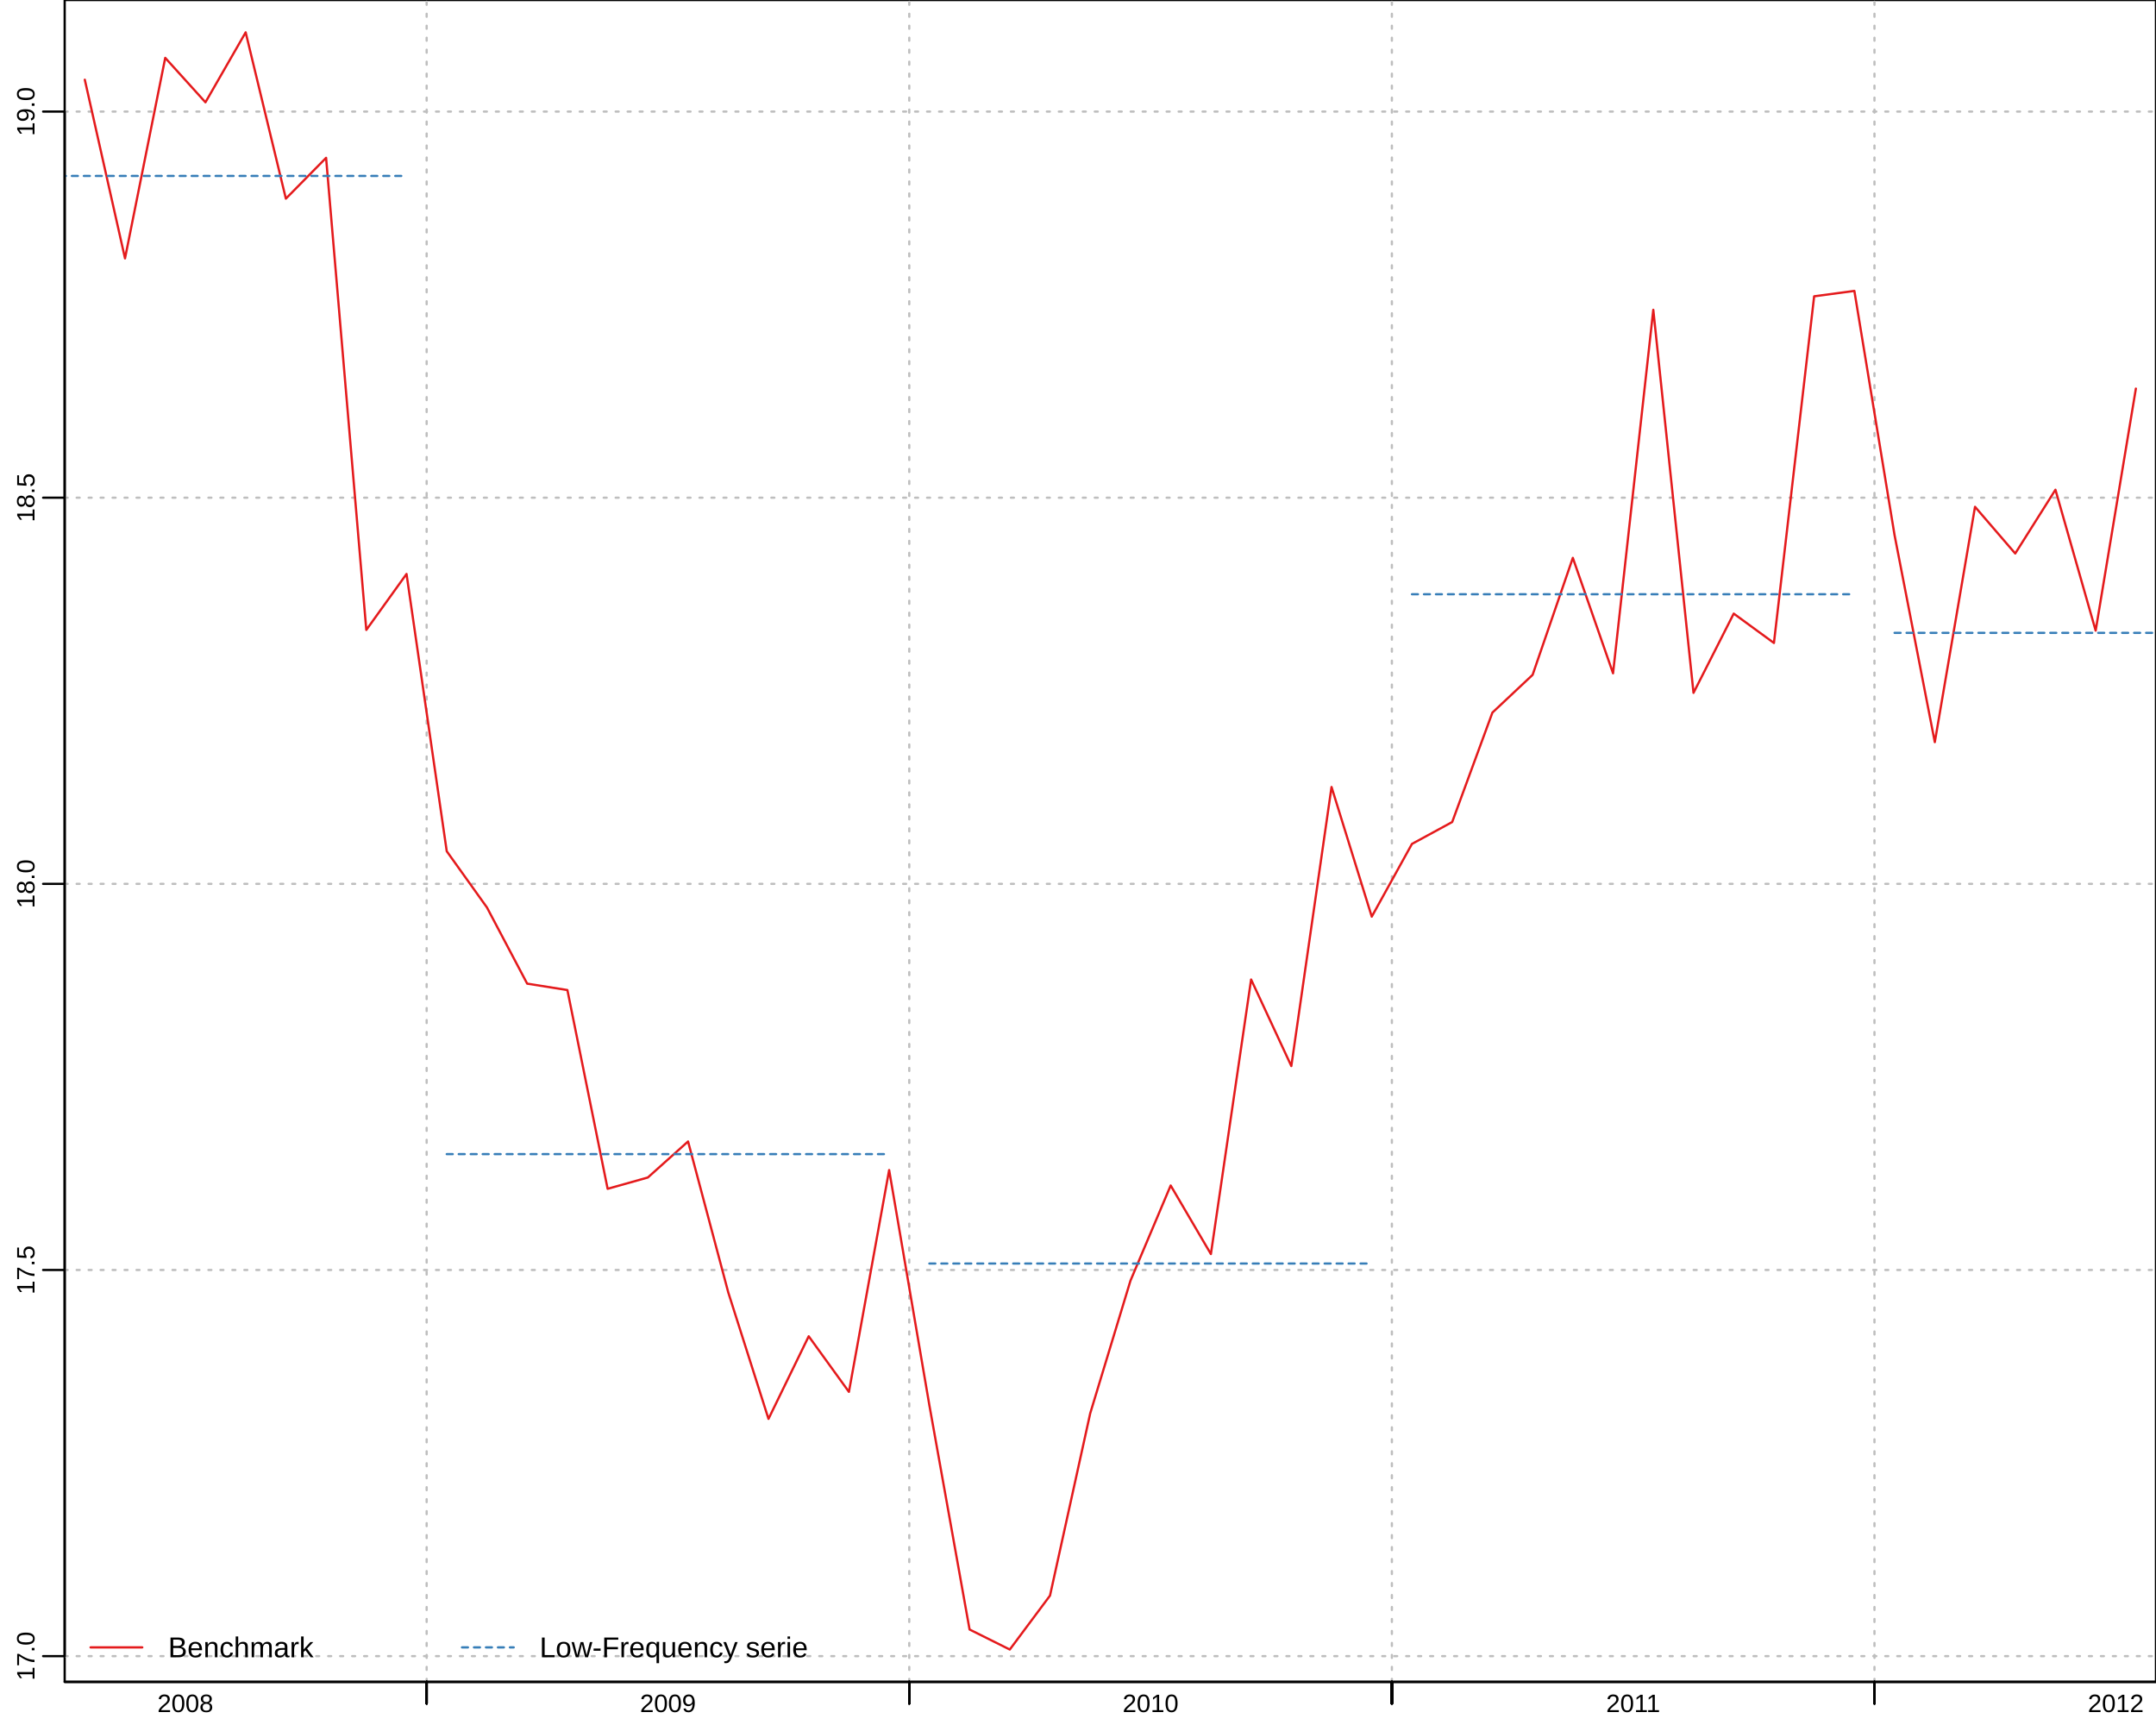
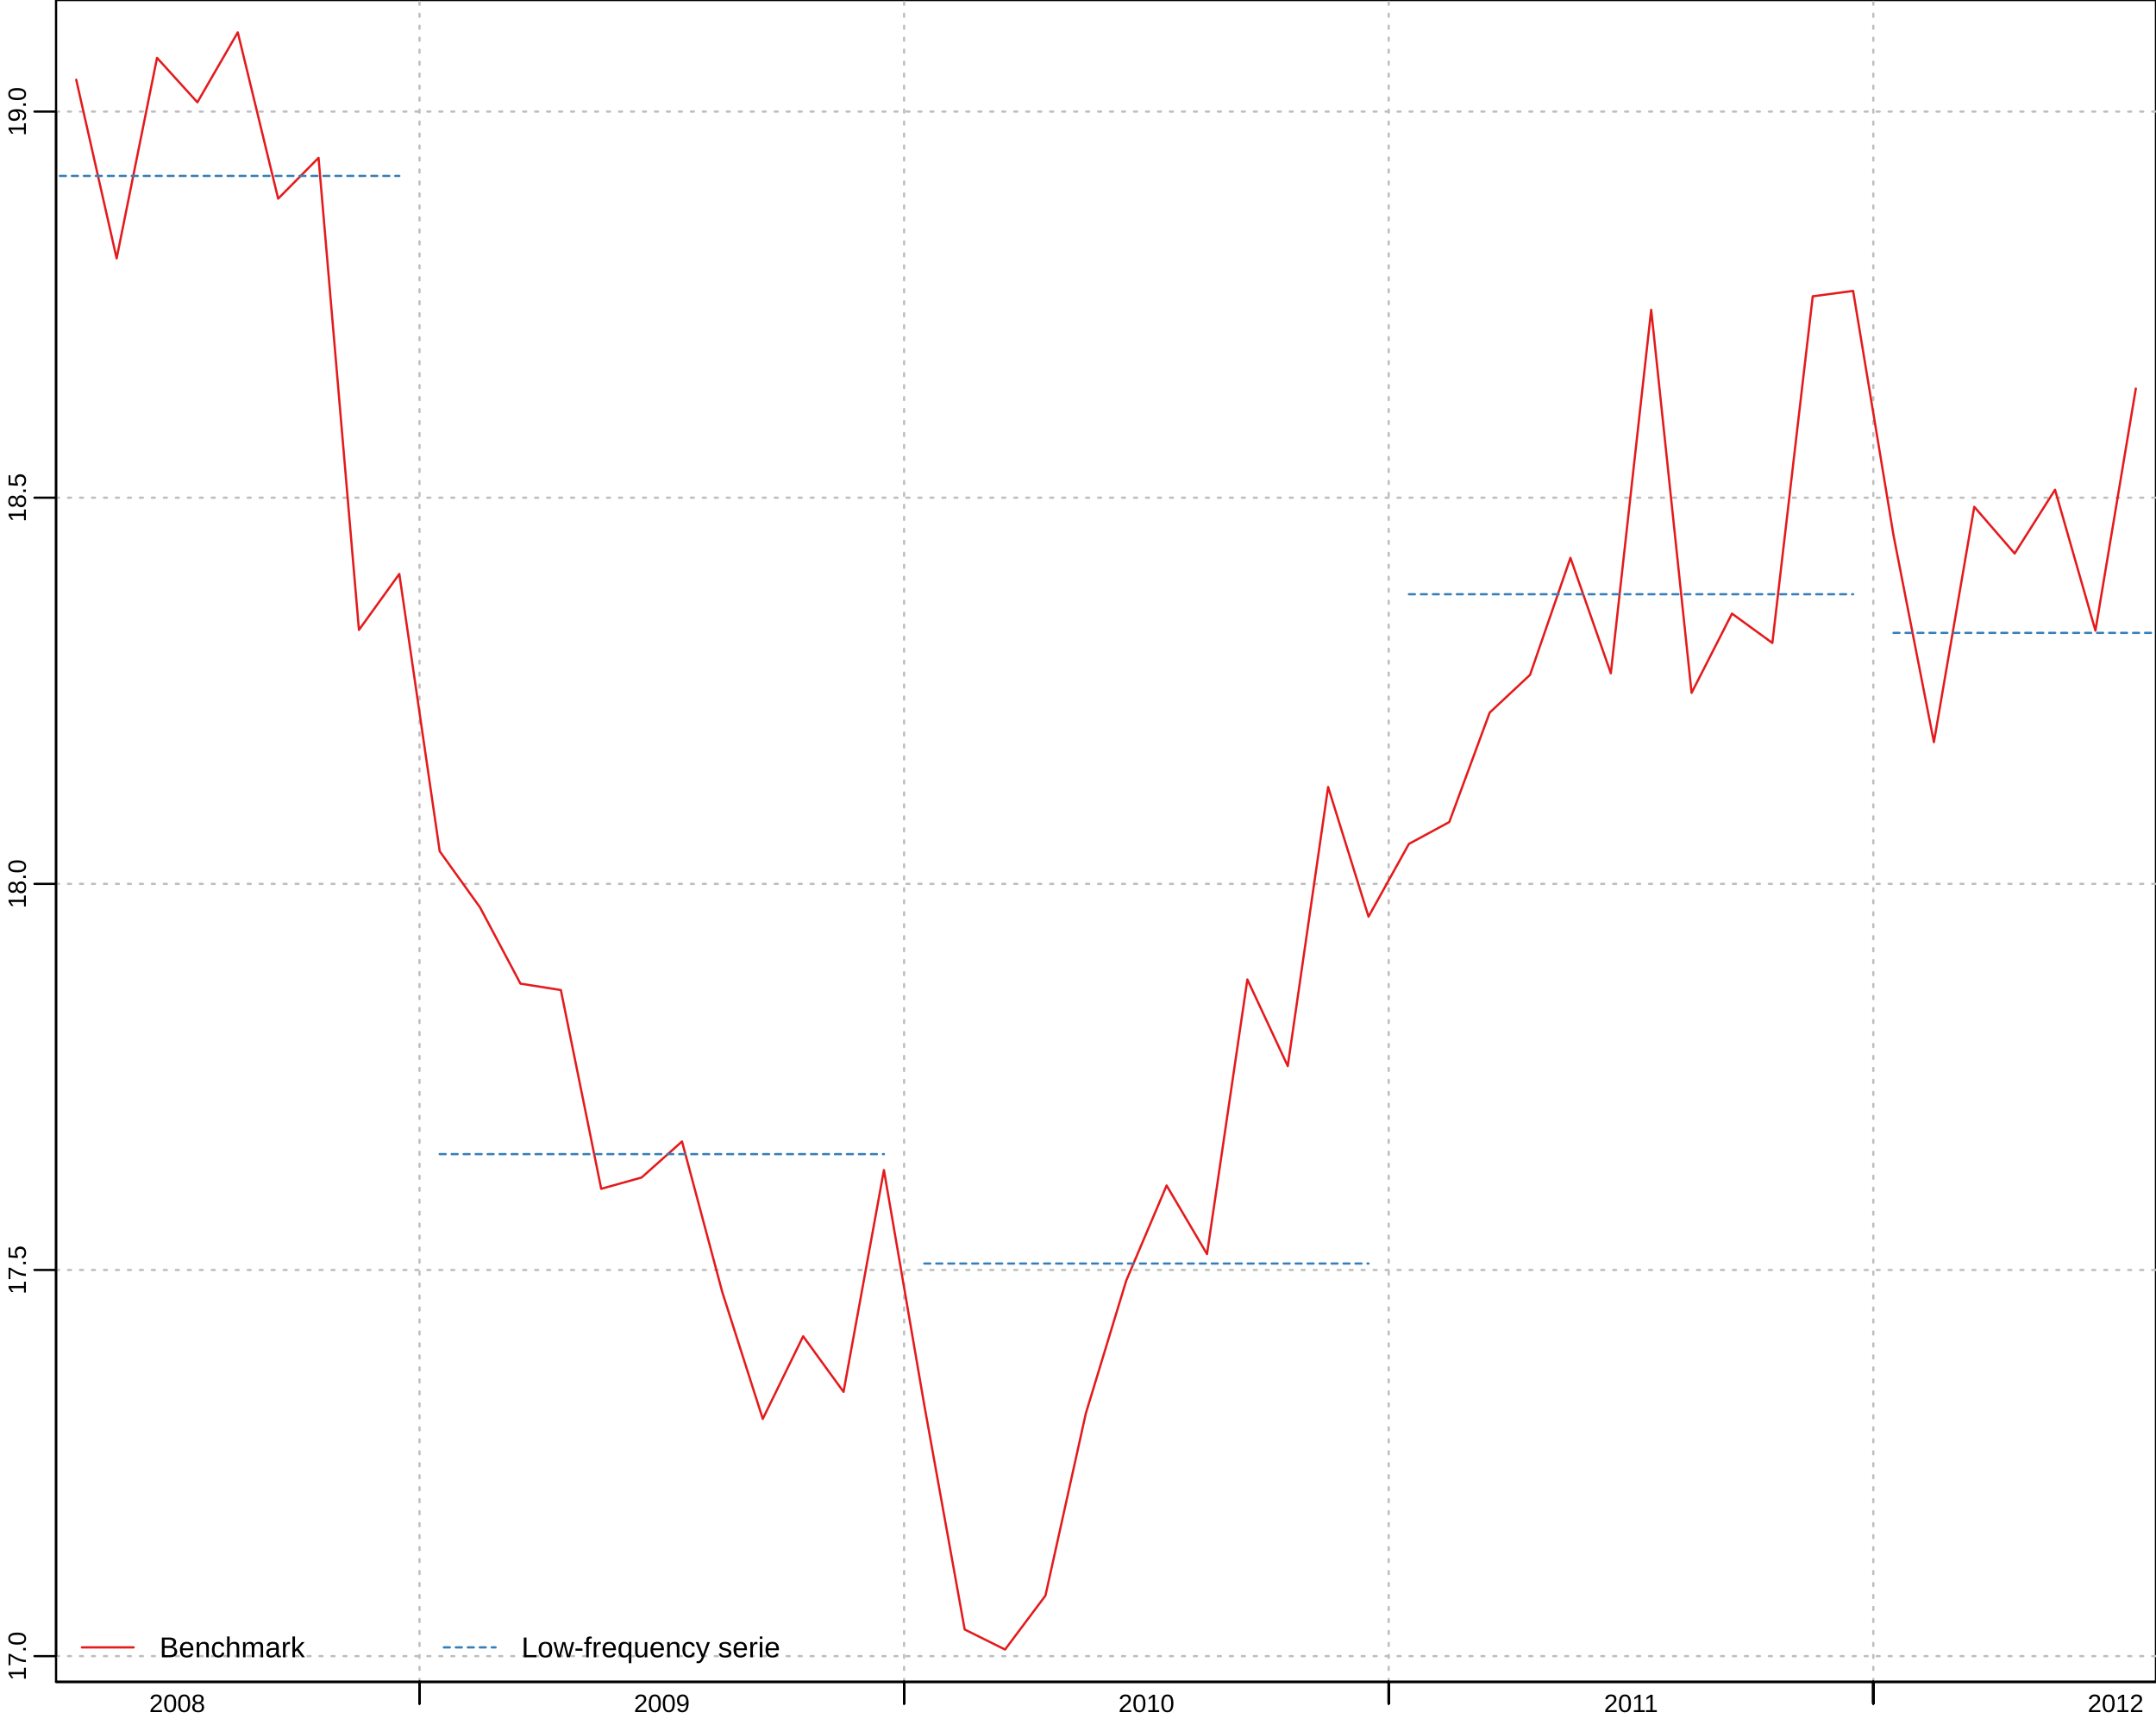
<svg xmlns="http://www.w3.org/2000/svg" viewBox="0 0 720.00 576.00">
  <defs>
    <style type="text/css">
    line, polyline, polygon, path, rect, circle {
      fill: none;
      stroke: #000000;
      stroke-linecap: round;
      stroke-linejoin: round;
      stroke-miterlimit: 10.00;
    }
  </style>
  </defs>
  <rect width="100%" height="100%" style="stroke: none; fill: #FFFFFF;" />
-   <polyline points="21.60,561.60 720.00,561.60 720.00,0.00 21.60,0.00 21.60,561.60 " style="stroke-width: 0.75;" />
+   <polyline points="18.72,561.60 720.00,561.60 720.00,0.00 18.72,0.00 18.72,561.60 " style="stroke-width: 0.75;" />
  <defs>
-     <clipPath id="cpMjEuNjB8NzIwLjAwfDU2MS42MHwwLjAw">
-       <rect x="21.60" y="0.00" width="698.40" height="561.60" />
+     <clipPath id="cpMTguNzJ8NzIwLjAwfDU2MS42MHwwLjAw">
+       <rect x="18.72" y="0.00" width="701.28" height="561.60" />
    </clipPath>
  </defs>
-   <line x1="21.60" y1="553.00" x2="720.00" y2="553.00" style="stroke-width: 0.75; stroke: #BEBEBE; stroke-dasharray: 1.00,3.00;" clip-path="url(#cpMjEuNjB8NzIwLjAwfDU2MS42MHwwLjAw)" />
-   <line x1="21.60" y1="424.06" x2="720.00" y2="424.06" style="stroke-width: 0.75; stroke: #BEBEBE; stroke-dasharray: 1.00,3.00;" clip-path="url(#cpMjEuNjB8NzIwLjAwfDU2MS42MHwwLjAw)" />
-   <line x1="21.60" y1="295.13" x2="720.00" y2="295.13" style="stroke-width: 0.75; stroke: #BEBEBE; stroke-dasharray: 1.00,3.00;" clip-path="url(#cpMjEuNjB8NzIwLjAwfDU2MS42MHwwLjAw)" />
-   <line x1="21.60" y1="166.19" x2="720.00" y2="166.19" style="stroke-width: 0.75; stroke: #BEBEBE; stroke-dasharray: 1.00,3.00;" clip-path="url(#cpMjEuNjB8NzIwLjAwfDU2MS42MHwwLjAw)" />
-   <line x1="21.60" y1="37.26" x2="720.00" y2="37.26" style="stroke-width: 0.75; stroke: #BEBEBE; stroke-dasharray: 1.00,3.00;" clip-path="url(#cpMjEuNjB8NzIwLjAwfDU2MS42MHwwLjAw)" />
-   <line x1="142.48" y1="561.60" x2="142.48" y2="0.00" style="stroke-width: 0.75; stroke: #BEBEBE; stroke-dasharray: 1.00,3.00;" clip-path="url(#cpMjEuNjB8NzIwLjAwfDU2MS42MHwwLjAw)" />
-   <line x1="303.65" y1="561.60" x2="303.65" y2="0.00" style="stroke-width: 0.75; stroke: #BEBEBE; stroke-dasharray: 1.00,3.00;" clip-path="url(#cpMjEuNjB8NzIwLjAwfDU2MS42MHwwLjAw)" />
-   <line x1="464.82" y1="561.60" x2="464.82" y2="0.00" style="stroke-width: 0.75; stroke: #BEBEBE; stroke-dasharray: 1.00,3.00;" clip-path="url(#cpMjEuNjB8NzIwLjAwfDU2MS42MHwwLjAw)" />
-   <line x1="625.98" y1="561.60" x2="625.98" y2="0.00" style="stroke-width: 0.75; stroke: #BEBEBE; stroke-dasharray: 1.00,3.00;" clip-path="url(#cpMjEuNjB8NzIwLjAwfDU2MS42MHwwLjAw)" />
-   <polyline points="28.32,26.62 41.75,86.28 55.18,19.32 68.61,34.16 82.04,10.80 95.47,66.33 108.90,52.70 122.33,210.34 135.76,191.65 149.19,284.24 162.62,303.02 176.05,328.45 189.48,330.59 202.92,396.96 216.35,393.18 229.78,381.15 243.21,431.57 256.64,473.78 270.07,446.20 283.50,464.76 296.93,390.70 310.36,469.20 323.79,544.11 337.22,550.80 350.65,532.79 364.08,471.93 377.52,427.64 390.95,395.85 404.38,418.75 417.81,327.07 431.24,355.97 444.67,262.79 458.10,306.08 471.53,281.79 484.96,274.49 498.39,237.95 511.82,225.34 525.25,186.28 538.68,224.82 552.12,103.45 565.55,231.35 578.98,204.89 592.41,214.70 605.84,98.94 619.27,97.14 632.70,178.74 646.13,247.81 659.56,169.23 672.99,184.82 686.42,163.53 699.85,210.57 713.28,129.76 " style="stroke-width: 0.75; stroke: #E41A1C;" clip-path="url(#cpMjEuNjB8NzIwLjAwfDU2MS42MHwwLjAw)" />
-   <polyline points="0.00,58.75 1.45,58.75 14.88,58.75 28.32,58.75 41.75,58.75 55.18,58.75 68.61,58.75 82.04,58.75 95.47,58.75 108.90,58.75 122.33,58.75 135.76,58.75 " style="stroke-width: 0.75; stroke: #377EB8; stroke-dasharray: 2.00,2.00;" clip-path="url(#cpMjEuNjB8NzIwLjAwfDU2MS42MHwwLjAw)" />
-   <polyline points="149.19,385.38 162.62,385.38 176.05,385.38 189.48,385.38 202.92,385.38 216.35,385.38 229.78,385.38 243.21,385.38 256.64,385.38 270.07,385.38 283.50,385.38 296.93,385.38 " style="stroke-width: 0.75; stroke: #377EB8; stroke-dasharray: 2.00,2.00;" clip-path="url(#cpMjEuNjB8NzIwLjAwfDU2MS42MHwwLjAw)" />
-   <polyline points="310.36,421.91 323.79,421.91 337.22,421.91 350.65,421.91 364.08,421.91 377.52,421.91 390.95,421.91 404.38,421.91 417.81,421.91 431.24,421.91 444.67,421.91 458.10,421.91 " style="stroke-width: 0.75; stroke: #377EB8; stroke-dasharray: 2.00,2.00;" clip-path="url(#cpMjEuNjB8NzIwLjAwfDU2MS42MHwwLjAw)" />
-   <polyline points="471.53,198.43 484.96,198.43 498.39,198.43 511.82,198.43 525.25,198.43 538.68,198.43 552.12,198.43 565.55,198.43 578.98,198.43 592.41,198.43 605.84,198.43 619.27,198.43 " style="stroke-width: 0.75; stroke: #377EB8; stroke-dasharray: 2.00,2.00;" clip-path="url(#cpMjEuNjB8NzIwLjAwfDU2MS42MHwwLjAw)" />
-   <polyline points="632.70,211.32 646.13,211.32 659.56,211.32 672.99,211.32 686.42,211.32 699.85,211.32 713.28,211.32 720.00,211.32 " style="stroke-width: 0.75; stroke: #377EB8; stroke-dasharray: 2.00,2.00;" clip-path="url(#cpMjEuNjB8NzIwLjAwfDU2MS42MHwwLjAw)" />
-   <line x1="30.24" y1="550.08" x2="47.52" y2="550.08" style="stroke-width: 0.75; stroke: #E41A1C;" clip-path="url(#cpMjEuNjB8NzIwLjAwfDU2MS42MHwwLjAw)" />
-   <line x1="154.28" y1="550.08" x2="171.56" y2="550.08" style="stroke-width: 0.75; stroke: #377EB8; stroke-dasharray: 2.00,2.00;" clip-path="url(#cpMjEuNjB8NzIwLjAwfDU2MS42MHwwLjAw)" />
-   <g clip-path="url(#cpMjEuNjB8NzIwLjAwfDU2MS42MHwwLjAw)">
-     <text x="56.16" y="553.38" style="font-size: 9.60px; font-family: Liberation Sans;" textLength="48.48px" lengthAdjust="spacingAndGlyphs">Benchmark</text>
+   <line x1="18.72" y1="553.00" x2="720.00" y2="553.00" style="stroke-width: 0.75; stroke: #BEBEBE; stroke-dasharray: 1.00,3.00;" clip-path="url(#cpMTguNzJ8NzIwLjAwfDU2MS42MHwwLjAw)" />
+   <line x1="18.72" y1="424.06" x2="720.00" y2="424.06" style="stroke-width: 0.75; stroke: #BEBEBE; stroke-dasharray: 1.00,3.00;" clip-path="url(#cpMTguNzJ8NzIwLjAwfDU2MS42MHwwLjAw)" />
+   <line x1="18.72" y1="295.13" x2="720.00" y2="295.13" style="stroke-width: 0.75; stroke: #BEBEBE; stroke-dasharray: 1.00,3.00;" clip-path="url(#cpMTguNzJ8NzIwLjAwfDU2MS42MHwwLjAw)" />
+   <line x1="18.72" y1="166.19" x2="720.00" y2="166.19" style="stroke-width: 0.75; stroke: #BEBEBE; stroke-dasharray: 1.00,3.00;" clip-path="url(#cpMTguNzJ8NzIwLjAwfDU2MS42MHwwLjAw)" />
+   <line x1="18.72" y1="37.26" x2="720.00" y2="37.26" style="stroke-width: 0.75; stroke: #BEBEBE; stroke-dasharray: 1.00,3.00;" clip-path="url(#cpMTguNzJ8NzIwLjAwfDU2MS42MHwwLjAw)" />
+   <line x1="140.10" y1="561.60" x2="140.10" y2="0.00" style="stroke-width: 0.75; stroke: #BEBEBE; stroke-dasharray: 1.00,3.00;" clip-path="url(#cpMTguNzJ8NzIwLjAwfDU2MS42MHwwLjAw)" />
+   <line x1="301.93" y1="561.60" x2="301.93" y2="0.00" style="stroke-width: 0.75; stroke: #BEBEBE; stroke-dasharray: 1.00,3.00;" clip-path="url(#cpMTguNzJ8NzIwLjAwfDU2MS42MHwwLjAw)" />
+   <line x1="463.76" y1="561.60" x2="463.76" y2="0.00" style="stroke-width: 0.75; stroke: #BEBEBE; stroke-dasharray: 1.00,3.00;" clip-path="url(#cpMTguNzJ8NzIwLjAwfDU2MS42MHwwLjAw)" />
+   <line x1="625.60" y1="561.60" x2="625.60" y2="0.00" style="stroke-width: 0.75; stroke: #BEBEBE; stroke-dasharray: 1.00,3.00;" clip-path="url(#cpMTguNzJ8NzIwLjAwfDU2MS42MHwwLjAw)" />
+   <polyline points="25.46,26.62 38.95,86.28 52.44,19.32 65.92,34.16 79.41,10.80 92.89,66.33 106.38,52.70 119.87,210.34 133.35,191.65 146.84,284.24 160.32,303.02 173.81,328.45 187.30,330.59 200.78,396.96 214.27,393.18 227.76,381.15 241.24,431.57 254.73,473.78 268.21,446.20 281.70,464.76 295.19,390.70 308.67,469.20 322.16,544.11 335.64,550.80 349.13,532.79 362.62,471.93 376.10,427.64 389.59,395.85 403.08,418.75 416.56,327.07 430.05,355.97 443.53,262.79 457.02,306.08 470.51,281.79 483.99,274.49 497.48,237.95 510.96,225.34 524.45,186.28 537.94,224.82 551.42,103.45 564.91,231.35 578.40,204.89 591.88,214.70 605.37,98.94 618.85,97.14 632.34,178.74 645.83,247.81 659.31,169.23 672.80,184.82 686.28,163.53 699.77,210.57 713.26,129.76 " style="stroke-width: 0.75; stroke: #E41A1C;" clip-path="url(#cpMTguNzJ8NzIwLjAwfDU2MS42MHwwLjAw)" />
+   <polyline points="0.00,58.75 11.98,58.75 25.46,58.75 38.95,58.75 52.44,58.75 65.92,58.75 79.41,58.75 92.89,58.75 106.38,58.75 119.87,58.75 133.35,58.75 " style="stroke-width: 0.75; stroke: #377EB8; stroke-dasharray: 2.00,2.00;" clip-path="url(#cpMTguNzJ8NzIwLjAwfDU2MS42MHwwLjAw)" />
+   <polyline points="146.84,385.38 160.32,385.38 173.81,385.38 187.30,385.38 200.78,385.38 214.27,385.38 227.76,385.38 241.24,385.38 254.73,385.38 268.21,385.38 281.70,385.38 295.19,385.38 " style="stroke-width: 0.75; stroke: #377EB8; stroke-dasharray: 2.00,2.00;" clip-path="url(#cpMTguNzJ8NzIwLjAwfDU2MS42MHwwLjAw)" />
+   <polyline points="308.67,421.91 322.16,421.91 335.64,421.91 349.13,421.91 362.62,421.91 376.10,421.91 389.59,421.91 403.08,421.91 416.56,421.91 430.05,421.91 443.53,421.91 457.02,421.91 " style="stroke-width: 0.75; stroke: #377EB8; stroke-dasharray: 2.00,2.00;" clip-path="url(#cpMTguNzJ8NzIwLjAwfDU2MS42MHwwLjAw)" />
+   <polyline points="470.51,198.43 483.99,198.43 497.48,198.43 510.96,198.43 524.45,198.43 537.94,198.43 551.42,198.43 564.91,198.43 578.40,198.43 591.88,198.43 605.37,198.43 618.85,198.43 " style="stroke-width: 0.75; stroke: #377EB8; stroke-dasharray: 2.00,2.00;" clip-path="url(#cpMTguNzJ8NzIwLjAwfDU2MS42MHwwLjAw)" />
+   <polyline points="632.34,211.32 645.83,211.32 659.31,211.32 672.80,211.32 686.28,211.32 699.77,211.32 713.26,211.32 720.00,211.32 " style="stroke-width: 0.75; stroke: #377EB8; stroke-dasharray: 2.00,2.00;" clip-path="url(#cpMTguNzJ8NzIwLjAwfDU2MS42MHwwLjAw)" />
+   <line x1="27.36" y1="550.08" x2="44.64" y2="550.08" style="stroke-width: 0.75; stroke: #E41A1C;" clip-path="url(#cpMTguNzJ8NzIwLjAwfDU2MS42MHwwLjAw)" />
+   <line x1="148.22" y1="550.08" x2="165.50" y2="550.08" style="stroke-width: 0.75; stroke: #377EB8; stroke-dasharray: 2.00,2.00;" clip-path="url(#cpMTguNzJ8NzIwLjAwfDU2MS42MHwwLjAw)" />
+   <g clip-path="url(#cpMTguNzJ8NzIwLjAwfDU2MS42MHwwLjAw)">
+     <text x="53.28" y="553.38" style="font-size: 9.60px; font-family: Liberation Sans;" textLength="48.48px" lengthAdjust="spacingAndGlyphs">Benchmark</text>
  </g>
-   <g clip-path="url(#cpMjEuNjB8NzIwLjAwfDU2MS42MHwwLjAw)">
-     <text x="180.20" y="553.38" style="font-size: 9.60px; font-family: Liberation Sans;" textLength="89.48px" lengthAdjust="spacingAndGlyphs">Low-Frequency serie</text>
+   <g clip-path="url(#cpMTguNzJ8NzIwLjAwfDU2MS42MHwwLjAw)">
+     <text x="174.14" y="553.38" style="font-size: 9.60px; font-family: Liberation Sans;" textLength="86.30px" lengthAdjust="spacingAndGlyphs">Low-frequency serie</text>
  </g>
  <defs>
    <clipPath id="cpMC4wMHw3MjAuMDB8NTc2LjAwfDAuMDA=">
      <rect x="0.00" y="0.00" width="720.00" height="576.00" />
    </clipPath>
  </defs>
-   <line x1="21.60" y1="553.00" x2="21.60" y2="37.26" style="stroke-width: 0.75;" clip-path="url(#cpMC4wMHw3MjAuMDB8NTc2LjAwfDAuMDA=)" />
-   <line x1="21.60" y1="553.00" x2="14.40" y2="553.00" style="stroke-width: 0.75;" clip-path="url(#cpMC4wMHw3MjAuMDB8NTc2LjAwfDAuMDA=)" />
-   <line x1="21.60" y1="424.06" x2="14.40" y2="424.06" style="stroke-width: 0.75;" clip-path="url(#cpMC4wMHw3MjAuMDB8NTc2LjAwfDAuMDA=)" />
-   <line x1="21.60" y1="295.13" x2="14.40" y2="295.13" style="stroke-width: 0.75;" clip-path="url(#cpMC4wMHw3MjAuMDB8NTc2LjAwfDAuMDA=)" />
-   <line x1="21.60" y1="166.19" x2="14.40" y2="166.19" style="stroke-width: 0.75;" clip-path="url(#cpMC4wMHw3MjAuMDB8NTc2LjAwfDAuMDA=)" />
-   <line x1="21.60" y1="37.26" x2="14.40" y2="37.26" style="stroke-width: 0.75;" clip-path="url(#cpMC4wMHw3MjAuMDB8NTc2LjAwfDAuMDA=)" />
+   <line x1="18.72" y1="553.00" x2="18.72" y2="37.26" style="stroke-width: 0.75;" clip-path="url(#cpMC4wMHw3MjAuMDB8NTc2LjAwfDAuMDA=)" />
+   <line x1="18.72" y1="553.00" x2="11.52" y2="553.00" style="stroke-width: 0.75;" clip-path="url(#cpMC4wMHw3MjAuMDB8NTc2LjAwfDAuMDA=)" />
+   <line x1="18.72" y1="424.06" x2="11.52" y2="424.06" style="stroke-width: 0.75;" clip-path="url(#cpMC4wMHw3MjAuMDB8NTc2LjAwfDAuMDA=)" />
+   <line x1="18.72" y1="295.13" x2="11.52" y2="295.13" style="stroke-width: 0.75;" clip-path="url(#cpMC4wMHw3MjAuMDB8NTc2LjAwfDAuMDA=)" />
+   <line x1="18.72" y1="166.19" x2="11.52" y2="166.19" style="stroke-width: 0.75;" clip-path="url(#cpMC4wMHw3MjAuMDB8NTc2LjAwfDAuMDA=)" />
+   <line x1="18.72" y1="37.26" x2="11.52" y2="37.26" style="stroke-width: 0.75;" clip-path="url(#cpMC4wMHw3MjAuMDB8NTc2LjAwfDAuMDA=)" />
  <g clip-path="url(#cpMC4wMHw3MjAuMDB8NTc2LjAwfDAuMDA=)">
-     <text transform="translate(11.52,561.17) rotate(-90)" style="font-size: 8.40px; font-family: Liberation Sans;" textLength="16.34px" lengthAdjust="spacingAndGlyphs">17.0</text>
+     <text transform="translate(8.64,561.17) rotate(-90)" style="font-size: 8.40px; font-family: Liberation Sans;" textLength="16.34px" lengthAdjust="spacingAndGlyphs">17.0</text>
  </g>
  <g clip-path="url(#cpMC4wMHw3MjAuMDB8NTc2LjAwfDAuMDA=)">
-     <text transform="translate(11.52,432.24) rotate(-90)" style="font-size: 8.40px; font-family: Liberation Sans;" textLength="16.34px" lengthAdjust="spacingAndGlyphs">17.5</text>
+     <text transform="translate(8.64,432.24) rotate(-90)" style="font-size: 8.40px; font-family: Liberation Sans;" textLength="16.34px" lengthAdjust="spacingAndGlyphs">17.5</text>
  </g>
  <g clip-path="url(#cpMC4wMHw3MjAuMDB8NTc2LjAwfDAuMDA=)">
-     <text transform="translate(11.52,303.30) rotate(-90)" style="font-size: 8.40px; font-family: Liberation Sans;" textLength="16.34px" lengthAdjust="spacingAndGlyphs">18.0</text>
+     <text transform="translate(8.64,303.30) rotate(-90)" style="font-size: 8.40px; font-family: Liberation Sans;" textLength="16.34px" lengthAdjust="spacingAndGlyphs">18.0</text>
  </g>
  <g clip-path="url(#cpMC4wMHw3MjAuMDB8NTc2LjAwfDAuMDA=)">
-     <text transform="translate(11.52,174.37) rotate(-90)" style="font-size: 8.40px; font-family: Liberation Sans;" textLength="16.34px" lengthAdjust="spacingAndGlyphs">18.5</text>
+     <text transform="translate(8.64,174.37) rotate(-90)" style="font-size: 8.40px; font-family: Liberation Sans;" textLength="16.34px" lengthAdjust="spacingAndGlyphs">18.5</text>
  </g>
  <g clip-path="url(#cpMC4wMHw3MjAuMDB8NTc2LjAwfDAuMDA=)">
-     <text transform="translate(11.52,45.43) rotate(-90)" style="font-size: 8.40px; font-family: Liberation Sans;" textLength="16.34px" lengthAdjust="spacingAndGlyphs">19.0</text>
+     <text transform="translate(8.64,45.43) rotate(-90)" style="font-size: 8.40px; font-family: Liberation Sans;" textLength="16.34px" lengthAdjust="spacingAndGlyphs">19.0</text>
  </g>
-   <line x1="21.60" y1="561.60" x2="720.00" y2="561.60" style="stroke-width: 0.75;" clip-path="url(#cpMC4wMHw3MjAuMDB8NTc2LjAwfDAuMDA=)" />
-   <line x1="142.48" y1="561.60" x2="142.48" y2="568.80" style="stroke-width: 0.75;" clip-path="url(#cpMC4wMHw3MjAuMDB8NTc2LjAwfDAuMDA=)" />
-   <line x1="142.48" y1="561.60" x2="142.48" y2="568.80" style="stroke-width: 0.75;" clip-path="url(#cpMC4wMHw3MjAuMDB8NTc2LjAwfDAuMDA=)" />
-   <line x1="142.48" y1="561.60" x2="142.48" y2="568.80" style="stroke-width: 0.75;" clip-path="url(#cpMC4wMHw3MjAuMDB8NTc2LjAwfDAuMDA=)" />
-   <line x1="142.48" y1="561.60" x2="142.48" y2="568.80" style="stroke-width: 0.75;" clip-path="url(#cpMC4wMHw3MjAuMDB8NTc2LjAwfDAuMDA=)" />
-   <line x1="142.48" y1="561.60" x2="142.48" y2="568.80" style="stroke-width: 0.75;" clip-path="url(#cpMC4wMHw3MjAuMDB8NTc2LjAwfDAuMDA=)" />
-   <line x1="142.48" y1="561.60" x2="142.48" y2="568.80" style="stroke-width: 0.75;" clip-path="url(#cpMC4wMHw3MjAuMDB8NTc2LjAwfDAuMDA=)" />
-   <line x1="142.48" y1="561.60" x2="142.48" y2="568.80" style="stroke-width: 0.75;" clip-path="url(#cpMC4wMHw3MjAuMDB8NTc2LjAwfDAuMDA=)" />
-   <line x1="142.48" y1="561.60" x2="142.48" y2="568.80" style="stroke-width: 0.75;" clip-path="url(#cpMC4wMHw3MjAuMDB8NTc2LjAwfDAuMDA=)" />
-   <line x1="142.48" y1="561.60" x2="142.48" y2="568.80" style="stroke-width: 0.75;" clip-path="url(#cpMC4wMHw3MjAuMDB8NTc2LjAwfDAuMDA=)" />
-   <line x1="142.48" y1="561.60" x2="142.48" y2="568.80" style="stroke-width: 0.75;" clip-path="url(#cpMC4wMHw3MjAuMDB8NTc2LjAwfDAuMDA=)" />
-   <line x1="142.48" y1="561.60" x2="142.48" y2="568.80" style="stroke-width: 0.75;" clip-path="url(#cpMC4wMHw3MjAuMDB8NTc2LjAwfDAuMDA=)" />
-   <line x1="142.48" y1="561.60" x2="142.48" y2="568.80" style="stroke-width: 0.75;" clip-path="url(#cpMC4wMHw3MjAuMDB8NTc2LjAwfDAuMDA=)" />
-   <line x1="303.65" y1="561.60" x2="303.65" y2="568.80" style="stroke-width: 0.75;" clip-path="url(#cpMC4wMHw3MjAuMDB8NTc2LjAwfDAuMDA=)" />
-   <line x1="303.65" y1="561.60" x2="303.65" y2="568.80" style="stroke-width: 0.75;" clip-path="url(#cpMC4wMHw3MjAuMDB8NTc2LjAwfDAuMDA=)" />
-   <line x1="303.65" y1="561.60" x2="303.65" y2="568.80" style="stroke-width: 0.75;" clip-path="url(#cpMC4wMHw3MjAuMDB8NTc2LjAwfDAuMDA=)" />
-   <line x1="303.65" y1="561.60" x2="303.65" y2="568.80" style="stroke-width: 0.75;" clip-path="url(#cpMC4wMHw3MjAuMDB8NTc2LjAwfDAuMDA=)" />
-   <line x1="303.65" y1="561.60" x2="303.65" y2="568.80" style="stroke-width: 0.75;" clip-path="url(#cpMC4wMHw3MjAuMDB8NTc2LjAwfDAuMDA=)" />
-   <line x1="303.65" y1="561.60" x2="303.65" y2="568.80" style="stroke-width: 0.75;" clip-path="url(#cpMC4wMHw3MjAuMDB8NTc2LjAwfDAuMDA=)" />
-   <line x1="303.65" y1="561.60" x2="303.65" y2="568.80" style="stroke-width: 0.75;" clip-path="url(#cpMC4wMHw3MjAuMDB8NTc2LjAwfDAuMDA=)" />
-   <line x1="303.65" y1="561.60" x2="303.65" y2="568.80" style="stroke-width: 0.75;" clip-path="url(#cpMC4wMHw3MjAuMDB8NTc2LjAwfDAuMDA=)" />
-   <line x1="303.65" y1="561.60" x2="303.65" y2="568.80" style="stroke-width: 0.75;" clip-path="url(#cpMC4wMHw3MjAuMDB8NTc2LjAwfDAuMDA=)" />
-   <line x1="303.65" y1="561.60" x2="303.65" y2="568.80" style="stroke-width: 0.75;" clip-path="url(#cpMC4wMHw3MjAuMDB8NTc2LjAwfDAuMDA=)" />
-   <line x1="303.65" y1="561.60" x2="303.65" y2="568.80" style="stroke-width: 0.75;" clip-path="url(#cpMC4wMHw3MjAuMDB8NTc2LjAwfDAuMDA=)" />
-   <line x1="303.65" y1="561.60" x2="303.65" y2="568.80" style="stroke-width: 0.75;" clip-path="url(#cpMC4wMHw3MjAuMDB8NTc2LjAwfDAuMDA=)" />
-   <line x1="464.82" y1="561.60" x2="464.82" y2="568.80" style="stroke-width: 0.75;" clip-path="url(#cpMC4wMHw3MjAuMDB8NTc2LjAwfDAuMDA=)" />
-   <line x1="464.82" y1="561.60" x2="464.82" y2="568.80" style="stroke-width: 0.75;" clip-path="url(#cpMC4wMHw3MjAuMDB8NTc2LjAwfDAuMDA=)" />
-   <line x1="464.82" y1="561.60" x2="464.82" y2="568.80" style="stroke-width: 0.75;" clip-path="url(#cpMC4wMHw3MjAuMDB8NTc2LjAwfDAuMDA=)" />
-   <line x1="464.82" y1="561.60" x2="464.82" y2="568.80" style="stroke-width: 0.75;" clip-path="url(#cpMC4wMHw3MjAuMDB8NTc2LjAwfDAuMDA=)" />
-   <line x1="464.82" y1="561.60" x2="464.82" y2="568.80" style="stroke-width: 0.75;" clip-path="url(#cpMC4wMHw3MjAuMDB8NTc2LjAwfDAuMDA=)" />
-   <line x1="464.82" y1="561.60" x2="464.82" y2="568.80" style="stroke-width: 0.75;" clip-path="url(#cpMC4wMHw3MjAuMDB8NTc2LjAwfDAuMDA=)" />
-   <line x1="464.82" y1="561.60" x2="464.82" y2="568.80" style="stroke-width: 0.75;" clip-path="url(#cpMC4wMHw3MjAuMDB8NTc2LjAwfDAuMDA=)" />
-   <line x1="464.82" y1="561.60" x2="464.82" y2="568.80" style="stroke-width: 0.75;" clip-path="url(#cpMC4wMHw3MjAuMDB8NTc2LjAwfDAuMDA=)" />
-   <line x1="464.82" y1="561.60" x2="464.82" y2="568.80" style="stroke-width: 0.75;" clip-path="url(#cpMC4wMHw3MjAuMDB8NTc2LjAwfDAuMDA=)" />
-   <line x1="464.82" y1="561.60" x2="464.82" y2="568.80" style="stroke-width: 0.75;" clip-path="url(#cpMC4wMHw3MjAuMDB8NTc2LjAwfDAuMDA=)" />
-   <line x1="464.82" y1="561.60" x2="464.82" y2="568.80" style="stroke-width: 0.75;" clip-path="url(#cpMC4wMHw3MjAuMDB8NTc2LjAwfDAuMDA=)" />
-   <line x1="464.82" y1="561.60" x2="464.82" y2="568.80" style="stroke-width: 0.75;" clip-path="url(#cpMC4wMHw3MjAuMDB8NTc2LjAwfDAuMDA=)" />
-   <line x1="625.98" y1="561.60" x2="625.98" y2="568.80" style="stroke-width: 0.75;" clip-path="url(#cpMC4wMHw3MjAuMDB8NTc2LjAwfDAuMDA=)" />
-   <line x1="625.98" y1="561.60" x2="625.98" y2="568.80" style="stroke-width: 0.75;" clip-path="url(#cpMC4wMHw3MjAuMDB8NTc2LjAwfDAuMDA=)" />
-   <line x1="625.98" y1="561.60" x2="625.98" y2="568.80" style="stroke-width: 0.75;" clip-path="url(#cpMC4wMHw3MjAuMDB8NTc2LjAwfDAuMDA=)" />
-   <line x1="625.98" y1="561.60" x2="625.98" y2="568.80" style="stroke-width: 0.75;" clip-path="url(#cpMC4wMHw3MjAuMDB8NTc2LjAwfDAuMDA=)" />
-   <line x1="625.98" y1="561.60" x2="625.98" y2="568.80" style="stroke-width: 0.75;" clip-path="url(#cpMC4wMHw3MjAuMDB8NTc2LjAwfDAuMDA=)" />
-   <line x1="625.98" y1="561.60" x2="625.98" y2="568.80" style="stroke-width: 0.75;" clip-path="url(#cpMC4wMHw3MjAuMDB8NTc2LjAwfDAuMDA=)" />
-   <line x1="625.98" y1="561.60" x2="625.98" y2="568.80" style="stroke-width: 0.75;" clip-path="url(#cpMC4wMHw3MjAuMDB8NTc2LjAwfDAuMDA=)" />
-   <line x1="625.98" y1="561.60" x2="625.98" y2="568.80" style="stroke-width: 0.75;" clip-path="url(#cpMC4wMHw3MjAuMDB8NTc2LjAwfDAuMDA=)" />
-   <line x1="625.98" y1="561.60" x2="625.98" y2="568.80" style="stroke-width: 0.75;" clip-path="url(#cpMC4wMHw3MjAuMDB8NTc2LjAwfDAuMDA=)" />
-   <line x1="625.98" y1="561.60" x2="625.98" y2="568.80" style="stroke-width: 0.75;" clip-path="url(#cpMC4wMHw3MjAuMDB8NTc2LjAwfDAuMDA=)" />
-   <line x1="625.98" y1="561.60" x2="625.98" y2="568.80" style="stroke-width: 0.75;" clip-path="url(#cpMC4wMHw3MjAuMDB8NTc2LjAwfDAuMDA=)" />
-   <line x1="625.98" y1="561.60" x2="625.98" y2="568.80" style="stroke-width: 0.75;" clip-path="url(#cpMC4wMHw3MjAuMDB8NTc2LjAwfDAuMDA=)" />
+   <line x1="18.72" y1="561.60" x2="720.00" y2="561.60" style="stroke-width: 0.75;" clip-path="url(#cpMC4wMHw3MjAuMDB8NTc2LjAwfDAuMDA=)" />
+   <line x1="140.10" y1="561.60" x2="140.10" y2="568.80" style="stroke-width: 0.75;" clip-path="url(#cpMC4wMHw3MjAuMDB8NTc2LjAwfDAuMDA=)" />
+   <line x1="140.10" y1="561.60" x2="140.10" y2="568.80" style="stroke-width: 0.75;" clip-path="url(#cpMC4wMHw3MjAuMDB8NTc2LjAwfDAuMDA=)" />
+   <line x1="140.10" y1="561.60" x2="140.10" y2="568.80" style="stroke-width: 0.75;" clip-path="url(#cpMC4wMHw3MjAuMDB8NTc2LjAwfDAuMDA=)" />
+   <line x1="140.10" y1="561.60" x2="140.10" y2="568.80" style="stroke-width: 0.75;" clip-path="url(#cpMC4wMHw3MjAuMDB8NTc2LjAwfDAuMDA=)" />
+   <line x1="140.10" y1="561.60" x2="140.10" y2="568.80" style="stroke-width: 0.75;" clip-path="url(#cpMC4wMHw3MjAuMDB8NTc2LjAwfDAuMDA=)" />
+   <line x1="140.10" y1="561.60" x2="140.10" y2="568.80" style="stroke-width: 0.75;" clip-path="url(#cpMC4wMHw3MjAuMDB8NTc2LjAwfDAuMDA=)" />
+   <line x1="140.10" y1="561.60" x2="140.10" y2="568.80" style="stroke-width: 0.75;" clip-path="url(#cpMC4wMHw3MjAuMDB8NTc2LjAwfDAuMDA=)" />
+   <line x1="140.10" y1="561.60" x2="140.10" y2="568.80" style="stroke-width: 0.75;" clip-path="url(#cpMC4wMHw3MjAuMDB8NTc2LjAwfDAuMDA=)" />
+   <line x1="140.10" y1="561.60" x2="140.10" y2="568.80" style="stroke-width: 0.75;" clip-path="url(#cpMC4wMHw3MjAuMDB8NTc2LjAwfDAuMDA=)" />
+   <line x1="140.10" y1="561.60" x2="140.10" y2="568.80" style="stroke-width: 0.75;" clip-path="url(#cpMC4wMHw3MjAuMDB8NTc2LjAwfDAuMDA=)" />
+   <line x1="140.10" y1="561.60" x2="140.10" y2="568.80" style="stroke-width: 0.75;" clip-path="url(#cpMC4wMHw3MjAuMDB8NTc2LjAwfDAuMDA=)" />
+   <line x1="140.10" y1="561.60" x2="140.10" y2="568.80" style="stroke-width: 0.75;" clip-path="url(#cpMC4wMHw3MjAuMDB8NTc2LjAwfDAuMDA=)" />
+   <line x1="301.93" y1="561.60" x2="301.93" y2="568.80" style="stroke-width: 0.75;" clip-path="url(#cpMC4wMHw3MjAuMDB8NTc2LjAwfDAuMDA=)" />
+   <line x1="301.93" y1="561.60" x2="301.93" y2="568.80" style="stroke-width: 0.75;" clip-path="url(#cpMC4wMHw3MjAuMDB8NTc2LjAwfDAuMDA=)" />
+   <line x1="301.93" y1="561.60" x2="301.93" y2="568.80" style="stroke-width: 0.75;" clip-path="url(#cpMC4wMHw3MjAuMDB8NTc2LjAwfDAuMDA=)" />
+   <line x1="301.93" y1="561.60" x2="301.93" y2="568.80" style="stroke-width: 0.75;" clip-path="url(#cpMC4wMHw3MjAuMDB8NTc2LjAwfDAuMDA=)" />
+   <line x1="301.93" y1="561.60" x2="301.93" y2="568.80" style="stroke-width: 0.75;" clip-path="url(#cpMC4wMHw3MjAuMDB8NTc2LjAwfDAuMDA=)" />
+   <line x1="301.93" y1="561.60" x2="301.93" y2="568.80" style="stroke-width: 0.75;" clip-path="url(#cpMC4wMHw3MjAuMDB8NTc2LjAwfDAuMDA=)" />
+   <line x1="301.93" y1="561.60" x2="301.93" y2="568.80" style="stroke-width: 0.75;" clip-path="url(#cpMC4wMHw3MjAuMDB8NTc2LjAwfDAuMDA=)" />
+   <line x1="301.93" y1="561.60" x2="301.93" y2="568.80" style="stroke-width: 0.75;" clip-path="url(#cpMC4wMHw3MjAuMDB8NTc2LjAwfDAuMDA=)" />
+   <line x1="301.93" y1="561.60" x2="301.93" y2="568.80" style="stroke-width: 0.75;" clip-path="url(#cpMC4wMHw3MjAuMDB8NTc2LjAwfDAuMDA=)" />
+   <line x1="301.93" y1="561.60" x2="301.93" y2="568.80" style="stroke-width: 0.75;" clip-path="url(#cpMC4wMHw3MjAuMDB8NTc2LjAwfDAuMDA=)" />
+   <line x1="301.93" y1="561.60" x2="301.93" y2="568.80" style="stroke-width: 0.75;" clip-path="url(#cpMC4wMHw3MjAuMDB8NTc2LjAwfDAuMDA=)" />
+   <line x1="301.93" y1="561.60" x2="301.93" y2="568.80" style="stroke-width: 0.75;" clip-path="url(#cpMC4wMHw3MjAuMDB8NTc2LjAwfDAuMDA=)" />
+   <line x1="463.76" y1="561.60" x2="463.76" y2="568.80" style="stroke-width: 0.75;" clip-path="url(#cpMC4wMHw3MjAuMDB8NTc2LjAwfDAuMDA=)" />
+   <line x1="463.76" y1="561.60" x2="463.76" y2="568.80" style="stroke-width: 0.75;" clip-path="url(#cpMC4wMHw3MjAuMDB8NTc2LjAwfDAuMDA=)" />
+   <line x1="463.76" y1="561.60" x2="463.76" y2="568.80" style="stroke-width: 0.75;" clip-path="url(#cpMC4wMHw3MjAuMDB8NTc2LjAwfDAuMDA=)" />
+   <line x1="463.76" y1="561.60" x2="463.76" y2="568.80" style="stroke-width: 0.75;" clip-path="url(#cpMC4wMHw3MjAuMDB8NTc2LjAwfDAuMDA=)" />
+   <line x1="463.76" y1="561.60" x2="463.76" y2="568.80" style="stroke-width: 0.75;" clip-path="url(#cpMC4wMHw3MjAuMDB8NTc2LjAwfDAuMDA=)" />
+   <line x1="463.76" y1="561.60" x2="463.76" y2="568.80" style="stroke-width: 0.75;" clip-path="url(#cpMC4wMHw3MjAuMDB8NTc2LjAwfDAuMDA=)" />
+   <line x1="463.76" y1="561.60" x2="463.76" y2="568.80" style="stroke-width: 0.75;" clip-path="url(#cpMC4wMHw3MjAuMDB8NTc2LjAwfDAuMDA=)" />
+   <line x1="463.76" y1="561.60" x2="463.76" y2="568.80" style="stroke-width: 0.75;" clip-path="url(#cpMC4wMHw3MjAuMDB8NTc2LjAwfDAuMDA=)" />
+   <line x1="463.76" y1="561.60" x2="463.76" y2="568.80" style="stroke-width: 0.75;" clip-path="url(#cpMC4wMHw3MjAuMDB8NTc2LjAwfDAuMDA=)" />
+   <line x1="463.76" y1="561.60" x2="463.76" y2="568.80" style="stroke-width: 0.75;" clip-path="url(#cpMC4wMHw3MjAuMDB8NTc2LjAwfDAuMDA=)" />
+   <line x1="463.76" y1="561.60" x2="463.76" y2="568.80" style="stroke-width: 0.75;" clip-path="url(#cpMC4wMHw3MjAuMDB8NTc2LjAwfDAuMDA=)" />
+   <line x1="463.76" y1="561.60" x2="463.76" y2="568.80" style="stroke-width: 0.75;" clip-path="url(#cpMC4wMHw3MjAuMDB8NTc2LjAwfDAuMDA=)" />
+   <line x1="625.60" y1="561.60" x2="625.60" y2="568.80" style="stroke-width: 0.75;" clip-path="url(#cpMC4wMHw3MjAuMDB8NTc2LjAwfDAuMDA=)" />
+   <line x1="625.60" y1="561.60" x2="625.60" y2="568.80" style="stroke-width: 0.75;" clip-path="url(#cpMC4wMHw3MjAuMDB8NTc2LjAwfDAuMDA=)" />
+   <line x1="625.60" y1="561.60" x2="625.60" y2="568.80" style="stroke-width: 0.75;" clip-path="url(#cpMC4wMHw3MjAuMDB8NTc2LjAwfDAuMDA=)" />
+   <line x1="625.60" y1="561.60" x2="625.60" y2="568.80" style="stroke-width: 0.75;" clip-path="url(#cpMC4wMHw3MjAuMDB8NTc2LjAwfDAuMDA=)" />
+   <line x1="625.60" y1="561.60" x2="625.60" y2="568.80" style="stroke-width: 0.75;" clip-path="url(#cpMC4wMHw3MjAuMDB8NTc2LjAwfDAuMDA=)" />
+   <line x1="625.60" y1="561.60" x2="625.60" y2="568.80" style="stroke-width: 0.75;" clip-path="url(#cpMC4wMHw3MjAuMDB8NTc2LjAwfDAuMDA=)" />
+   <line x1="625.60" y1="561.60" x2="625.60" y2="568.80" style="stroke-width: 0.75;" clip-path="url(#cpMC4wMHw3MjAuMDB8NTc2LjAwfDAuMDA=)" />
+   <line x1="625.60" y1="561.60" x2="625.60" y2="568.80" style="stroke-width: 0.75;" clip-path="url(#cpMC4wMHw3MjAuMDB8NTc2LjAwfDAuMDA=)" />
+   <line x1="625.60" y1="561.60" x2="625.60" y2="568.80" style="stroke-width: 0.75;" clip-path="url(#cpMC4wMHw3MjAuMDB8NTc2LjAwfDAuMDA=)" />
+   <line x1="625.60" y1="561.60" x2="625.60" y2="568.80" style="stroke-width: 0.75;" clip-path="url(#cpMC4wMHw3MjAuMDB8NTc2LjAwfDAuMDA=)" />
+   <line x1="625.60" y1="561.60" x2="625.60" y2="568.80" style="stroke-width: 0.75;" clip-path="url(#cpMC4wMHw3MjAuMDB8NTc2LjAwfDAuMDA=)" />
+   <line x1="625.60" y1="561.60" x2="625.60" y2="568.80" style="stroke-width: 0.75;" clip-path="url(#cpMC4wMHw3MjAuMDB8NTc2LjAwfDAuMDA=)" />
  <g clip-path="url(#cpMC4wMHw3MjAuMDB8NTc2LjAwfDAuMDA=)">
-     <text x="52.55" y="571.68" style="font-size: 8.40px; font-family: Liberation Sans;" textLength="18.69px" lengthAdjust="spacingAndGlyphs">2008</text>
+     <text x="49.83" y="571.68" style="font-size: 8.40px; font-family: Liberation Sans;" textLength="18.69px" lengthAdjust="spacingAndGlyphs">2008</text>
  </g>
  <g clip-path="url(#cpMC4wMHw3MjAuMDB8NTc2LjAwfDAuMDA=)">
-     <text x="213.72" y="571.68" style="font-size: 8.40px; font-family: Liberation Sans;" textLength="18.69px" lengthAdjust="spacingAndGlyphs">2009</text>
+     <text x="211.67" y="571.68" style="font-size: 8.40px; font-family: Liberation Sans;" textLength="18.69px" lengthAdjust="spacingAndGlyphs">2009</text>
  </g>
  <g clip-path="url(#cpMC4wMHw3MjAuMDB8NTc2LjAwfDAuMDA=)">
-     <text x="374.89" y="571.68" style="font-size: 8.40px; font-family: Liberation Sans;" textLength="18.69px" lengthAdjust="spacingAndGlyphs">2010</text>
+     <text x="373.50" y="571.68" style="font-size: 8.40px; font-family: Liberation Sans;" textLength="18.69px" lengthAdjust="spacingAndGlyphs">2010</text>
  </g>
  <g clip-path="url(#cpMC4wMHw3MjAuMDB8NTc2LjAwfDAuMDA=)">
-     <text x="536.37" y="571.68" style="font-size: 8.40px; font-family: Liberation Sans;" textLength="18.06px" lengthAdjust="spacingAndGlyphs">2011</text>
+     <text x="535.65" y="571.68" style="font-size: 8.40px; font-family: Liberation Sans;" textLength="18.06px" lengthAdjust="spacingAndGlyphs">2011</text>
  </g>
  <g clip-path="url(#cpMC4wMHw3MjAuMDB8NTc2LjAwfDAuMDA=)">
-     <text x="697.23" y="571.68" style="font-size: 8.40px; font-family: Liberation Sans;" textLength="18.69px" lengthAdjust="spacingAndGlyphs">2012</text>
+     <text x="697.17" y="571.68" style="font-size: 8.40px; font-family: Liberation Sans;" textLength="18.69px" lengthAdjust="spacingAndGlyphs">2012</text>
  </g>
</svg>
